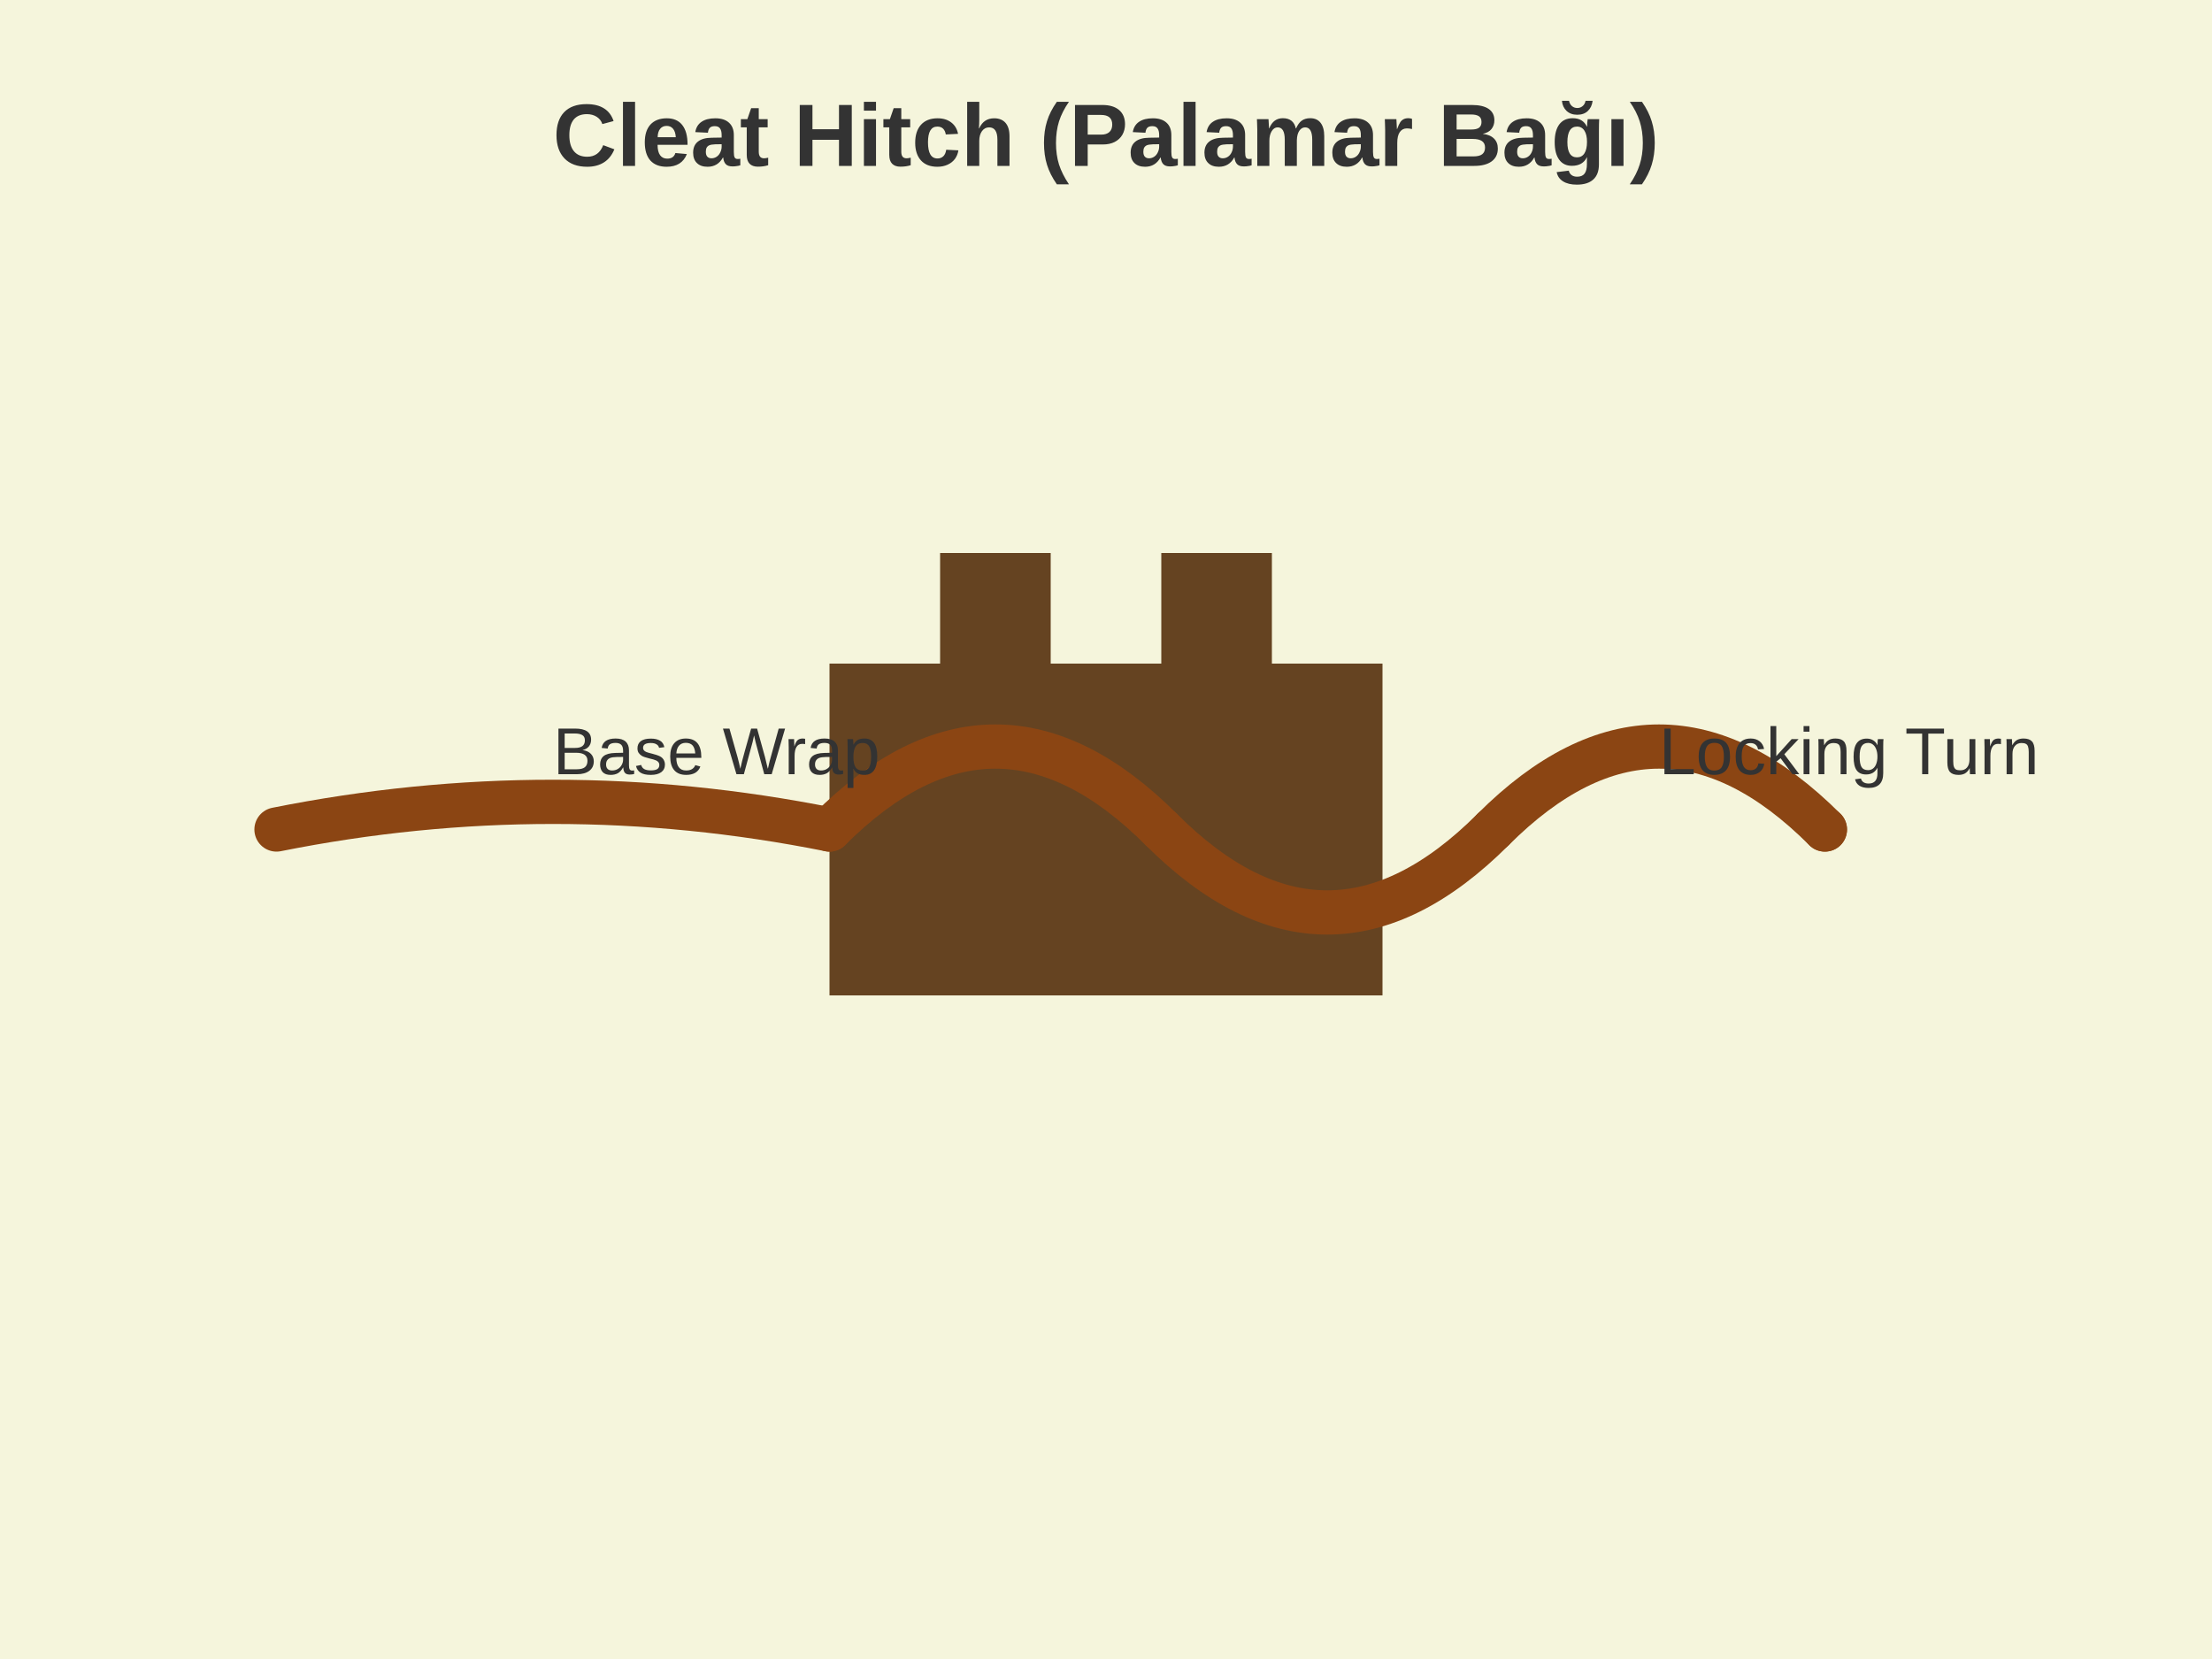
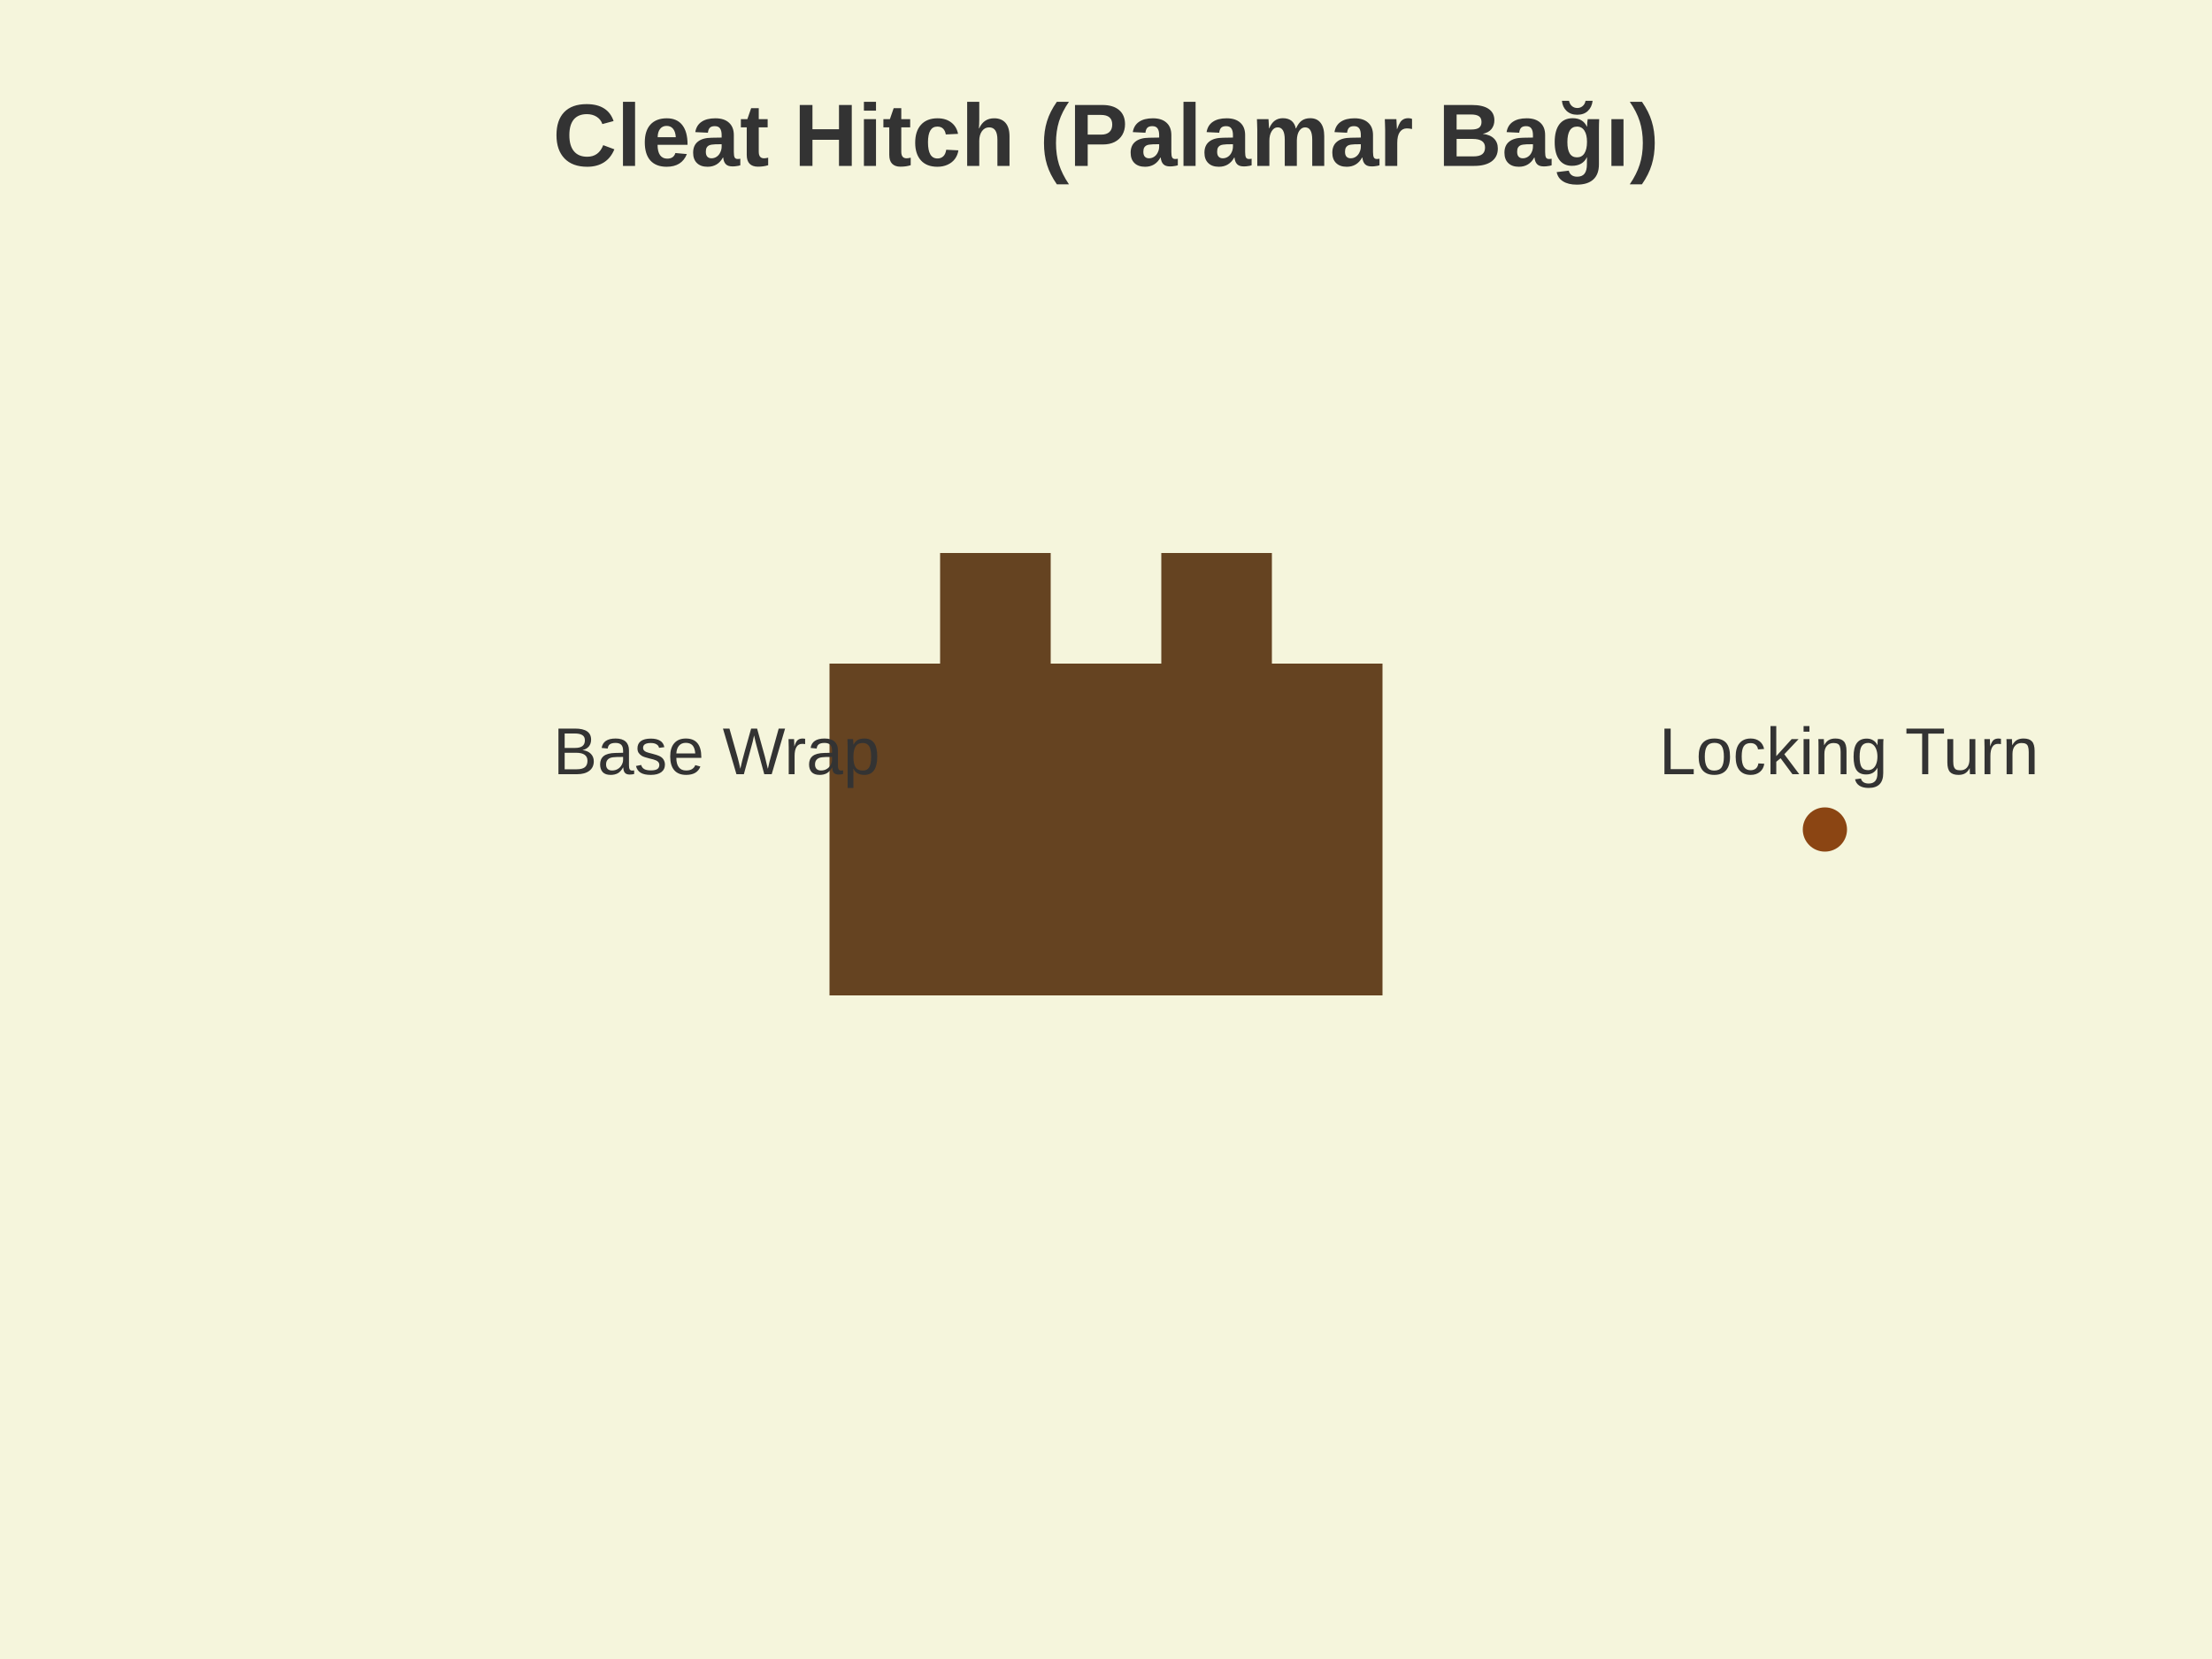
<svg xmlns="http://www.w3.org/2000/svg" viewBox="0 0 400 300">
  <defs>
    <style>
      .rope { fill: none; stroke: #8B4513; stroke-width: 8; stroke-linecap: round; }
      .rope-end { fill: #8B4513; }
      .background { fill: #F5F5DC; }
      .cleat { fill: #654321; }
+ 
+       /* Draw-on animation for rope paths */
+       .rope,
+       .rope-main,
+       .rope-hitch,
+       .rope-thick,
+       .rope-thin {
+         stroke-dasharray: 1000;
+         stroke-dashoffset: 1000;
+         animation: draw 3s ease-in-out forwards;
+       }
+ 
+       @keyframes draw {
+         to { stroke-dashoffset: 0; }
+       }
+ 
+       @media (prefers-reduced-motion: reduce) {
+         .rope,
+         .rope-main,
+         .rope-hitch,
+         .rope-thick,
+         .rope-thin {
+           animation: none;
+           stroke-dashoffset: 0;
+         }
+       }
    </style>
  </defs>
  <rect width="400" height="300" class="background" />
  <rect x="150" y="120" width="100" height="60" class="cleat" />
  <rect x="170" y="100" width="20" height="80" class="cleat" />
  <rect x="210" y="100" width="20" height="80" class="cleat" />
  <path d="M 50 150 Q 100 140 150 150" class="rope" />
  <path d="M 150 150 Q 180 120 210 150" class="rope" />
  <path d="M 210 150 Q 240 180 270 150" class="rope" />
  <path d="M 270 150 Q 300 120 330 150" class="rope" />
  <circle cx="330" cy="150" r="4" class="rope-end" />
  <text x="100" y="140" font-family="Arial" font-size="12" fill="#333">Base Wrap</text>
  <text x="300" y="140" font-family="Arial" font-size="12" fill="#333">Locking Turn</text>
  <text x="200" y="30" font-family="Arial" font-size="16" font-weight="bold" text-anchor="middle" fill="#333">Cleat Hitch (Palamar Bağı)</text>
</svg>
